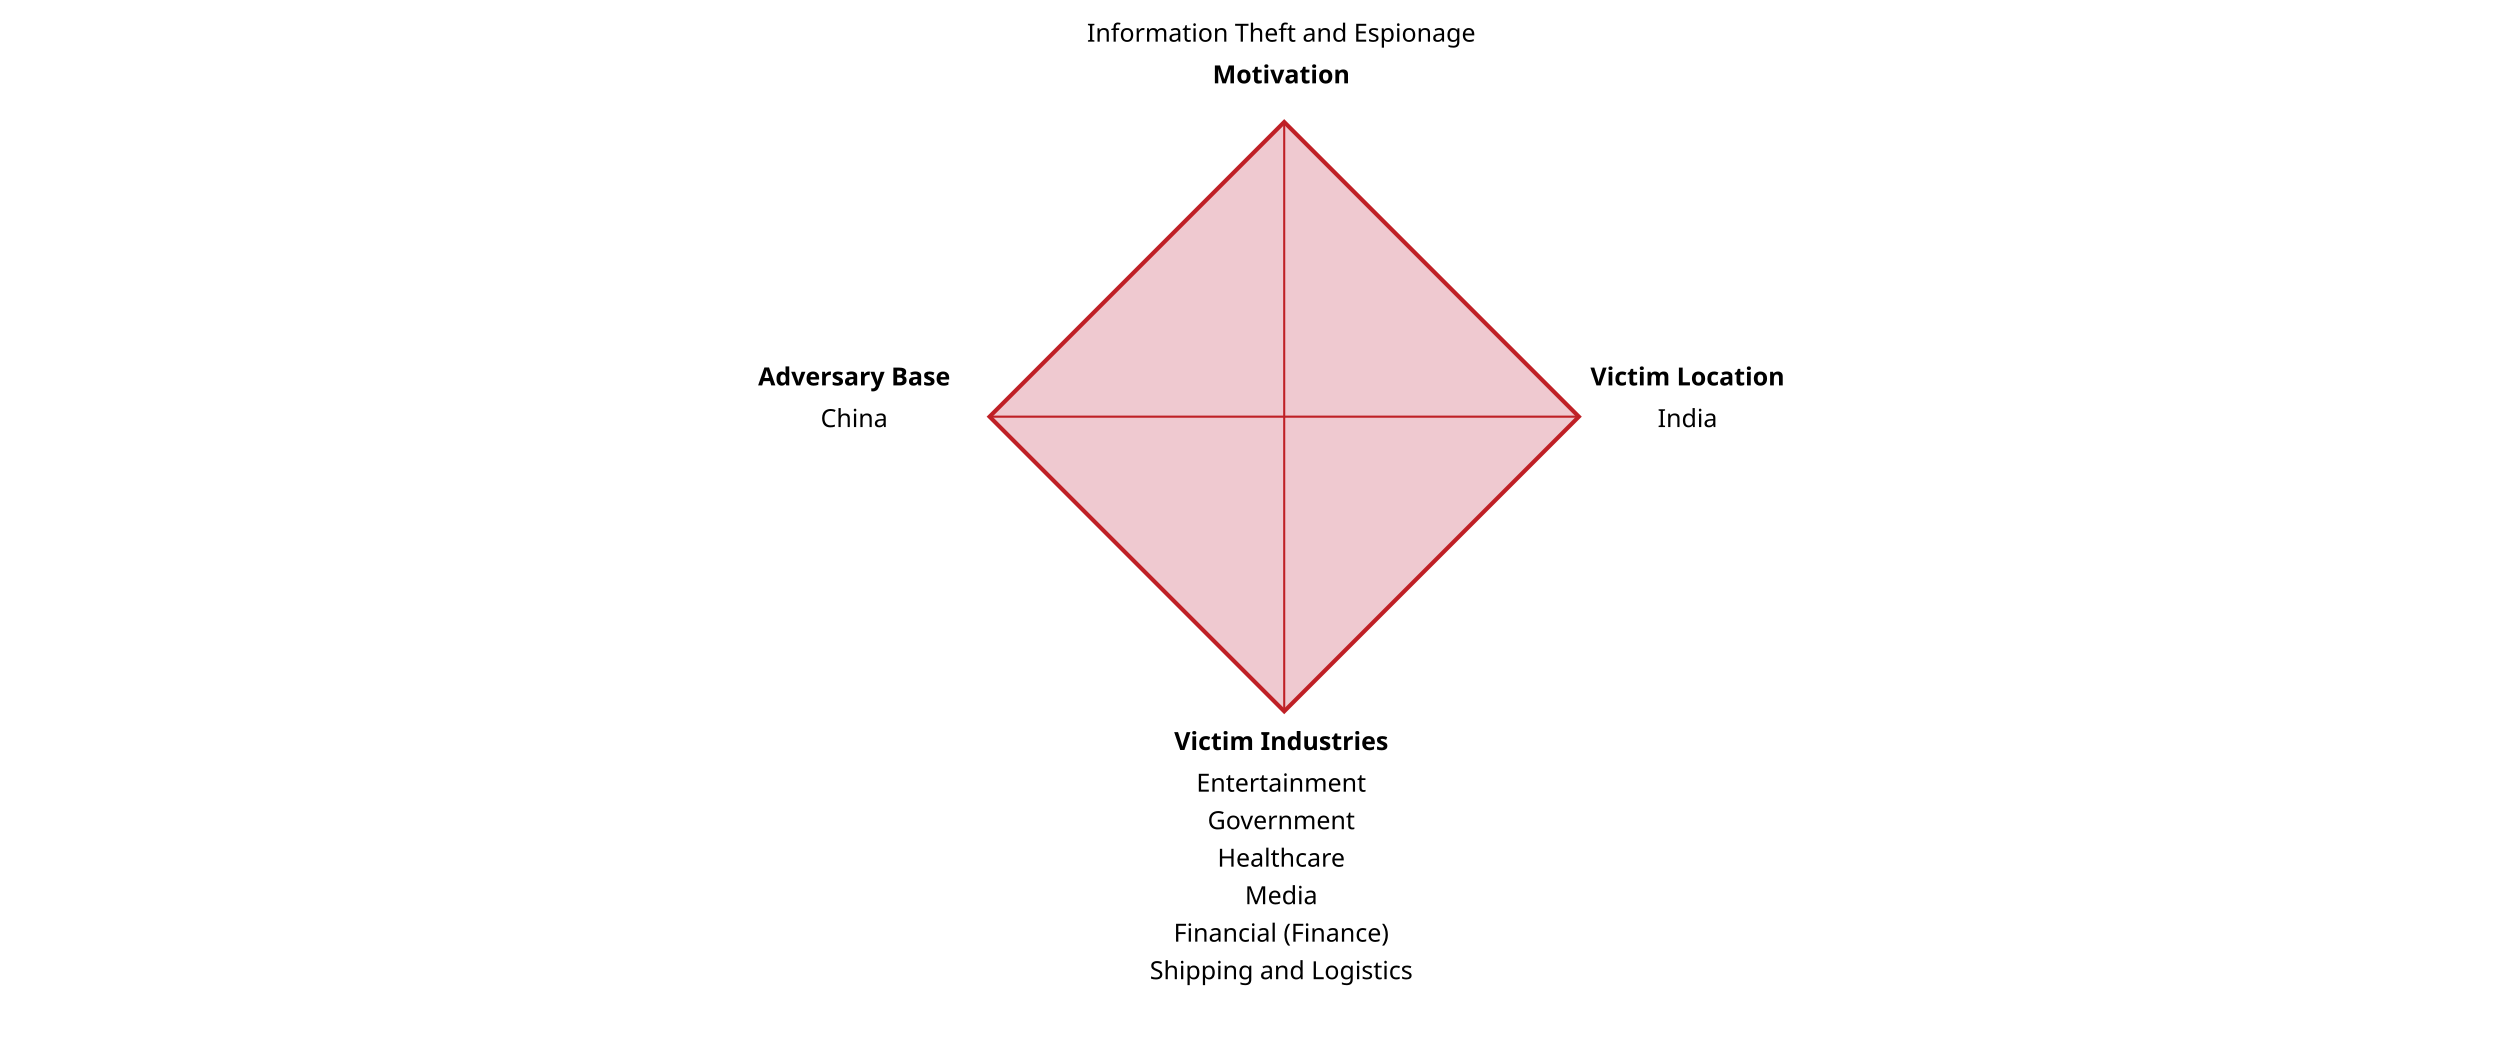
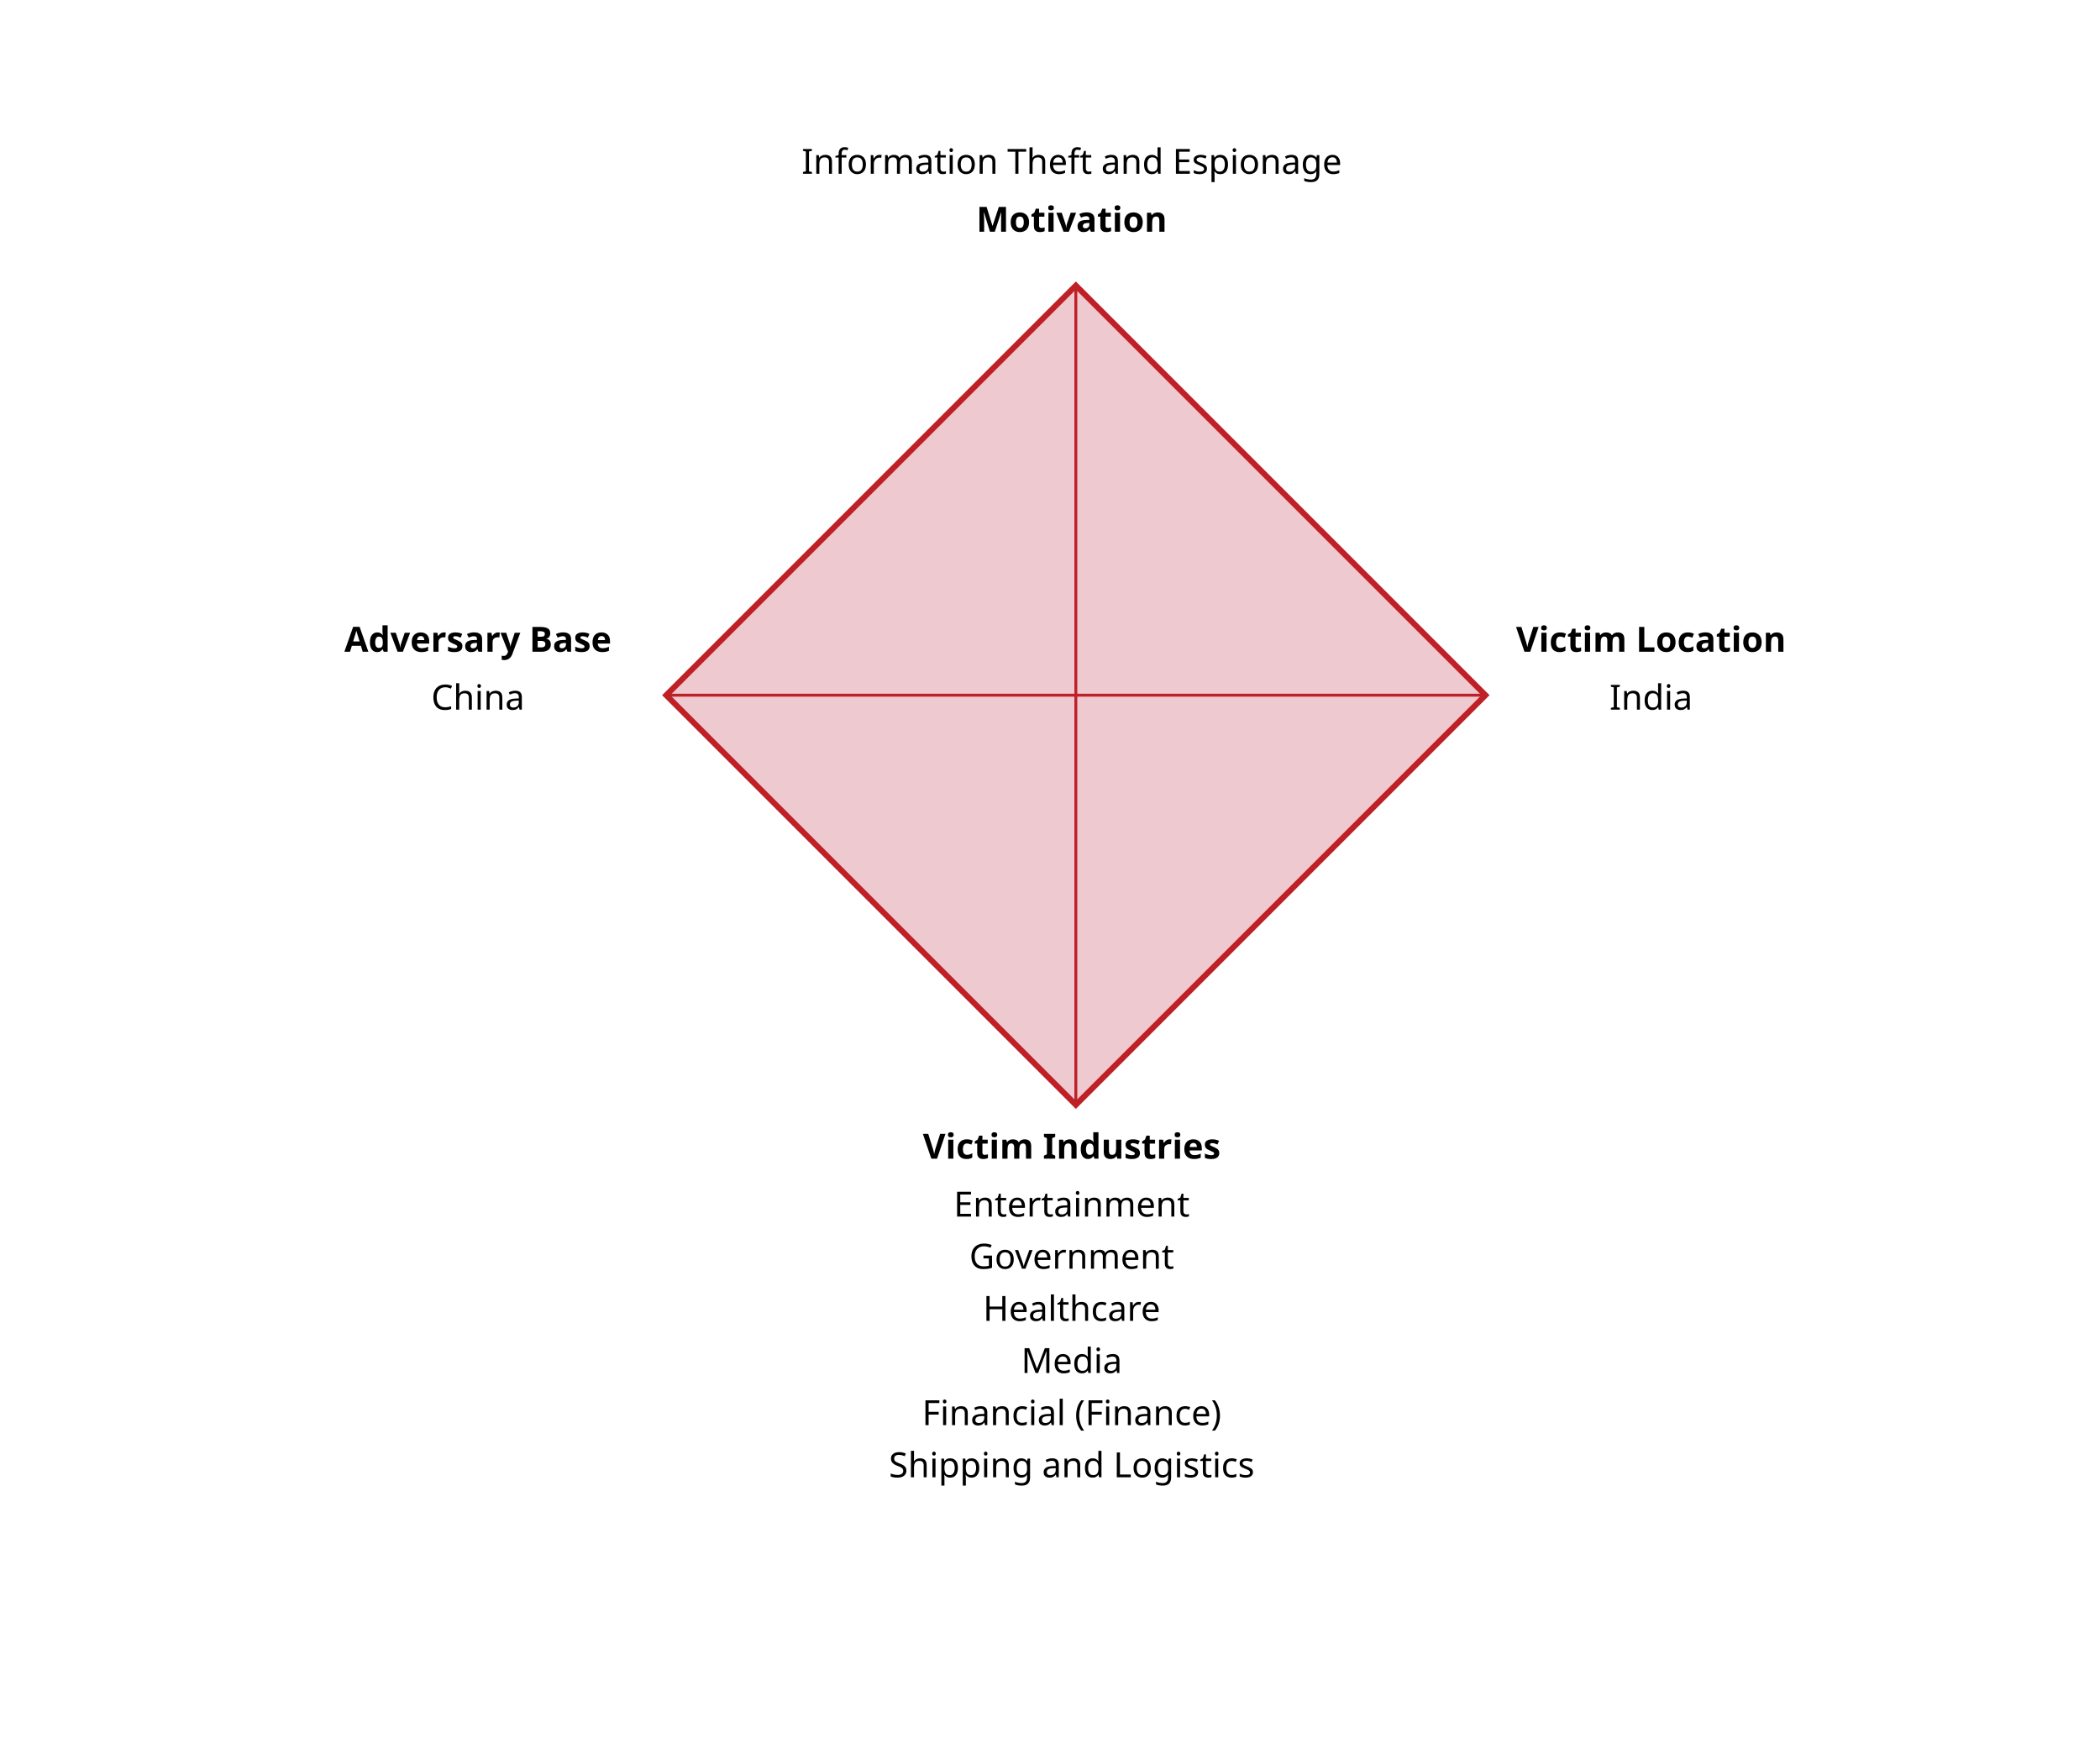
- <svg xmlns="http://www.w3.org/2000/svg" viewBox="0 0 1200 500" version="1.1">
-   <g transform="translate(475 200) rotate(-45)">
+ <svg xmlns="http://www.w3.org/2000/svg" viewBox="0 0 725 600" version="1.1">
+   <g transform="translate(230 240) rotate(-45)">
    <rect x="0" y="0" width="200" height="200" fill="#efc9d0" stroke="#bf2026ff" stroke-width="2" />
    <line x1="0" y1="0" x2="200" y2="200" stroke="#bf2026ff" />
    <line x1="0" y1="200" x2="200" y2="0" stroke="#bf2026ff" />
  </g>
-   <g id="diamond_labels" transform="translate(475 200)">
+   <g id="diamond_labels" transform="translate(230 240)">
    <text x="140" y="-160" id="svg_motivation" style="font-weight:bold" font-family="sans-serif" text-anchor="middle">Motivation</text>
    <text x="140" y="-180" id="svg_motivation_detail" font-family="sans-serif" text-anchor="middle">Information Theft and Espionage</text>
    <text x="140" y="160" id="svg_industry" style="font-weight:bold" font-family="sans-serif" text-anchor="middle">Victim Industries</text>
    <text x="140" y="180" id="svg_industry_detail" font-family="sans-serif" text-anchor="middle">Entertainment</text>
    <text x="140" y="198" id="svg_industry_detail" font-family="sans-serif" text-anchor="middle">Government</text>
    <text x="140" y="216" id="svg_industry_detail" font-family="sans-serif" text-anchor="middle">Healthcare</text>
    <text x="140" y="234" id="svg_industry_detail" font-family="sans-serif" text-anchor="middle">Media</text>
    <text x="140" y="252" id="svg_industry_detail" font-family="sans-serif" text-anchor="middle">Financial (Finance)</text>
    <text x="140" y="270" id="svg_industry_detail" font-family="sans-serif" text-anchor="middle">Shipping and Logistics</text>
    <text x="-65" y="-15" id="svg_base" style="font-weight:bold" font-family="sans-serif" text-anchor="middle">Adversary Base</text>
    <text x="-65" y="5" id="svg_base_detail" font-family="sans-serif" text-anchor="middle">China</text>
-     <text x="335" y="-15" id="svg_victim_country" style="font-weight:bold" font-family="sans-serif" text-anchor="middle">Victim Location</text>
-     <text x="335" y="5" id="svg_victim_country_detail" font-family="sans-serif" text-anchor="middle">India</text>
+     <text x="340" y="-15" id="svg_victim_country" style="font-weight:bold" font-family="sans-serif" text-anchor="middle">Victim Location</text>
+     <text x="340" y="5" id="svg_victim_country_detail" font-family="sans-serif" text-anchor="middle">India</text>
  </g>
</svg>
